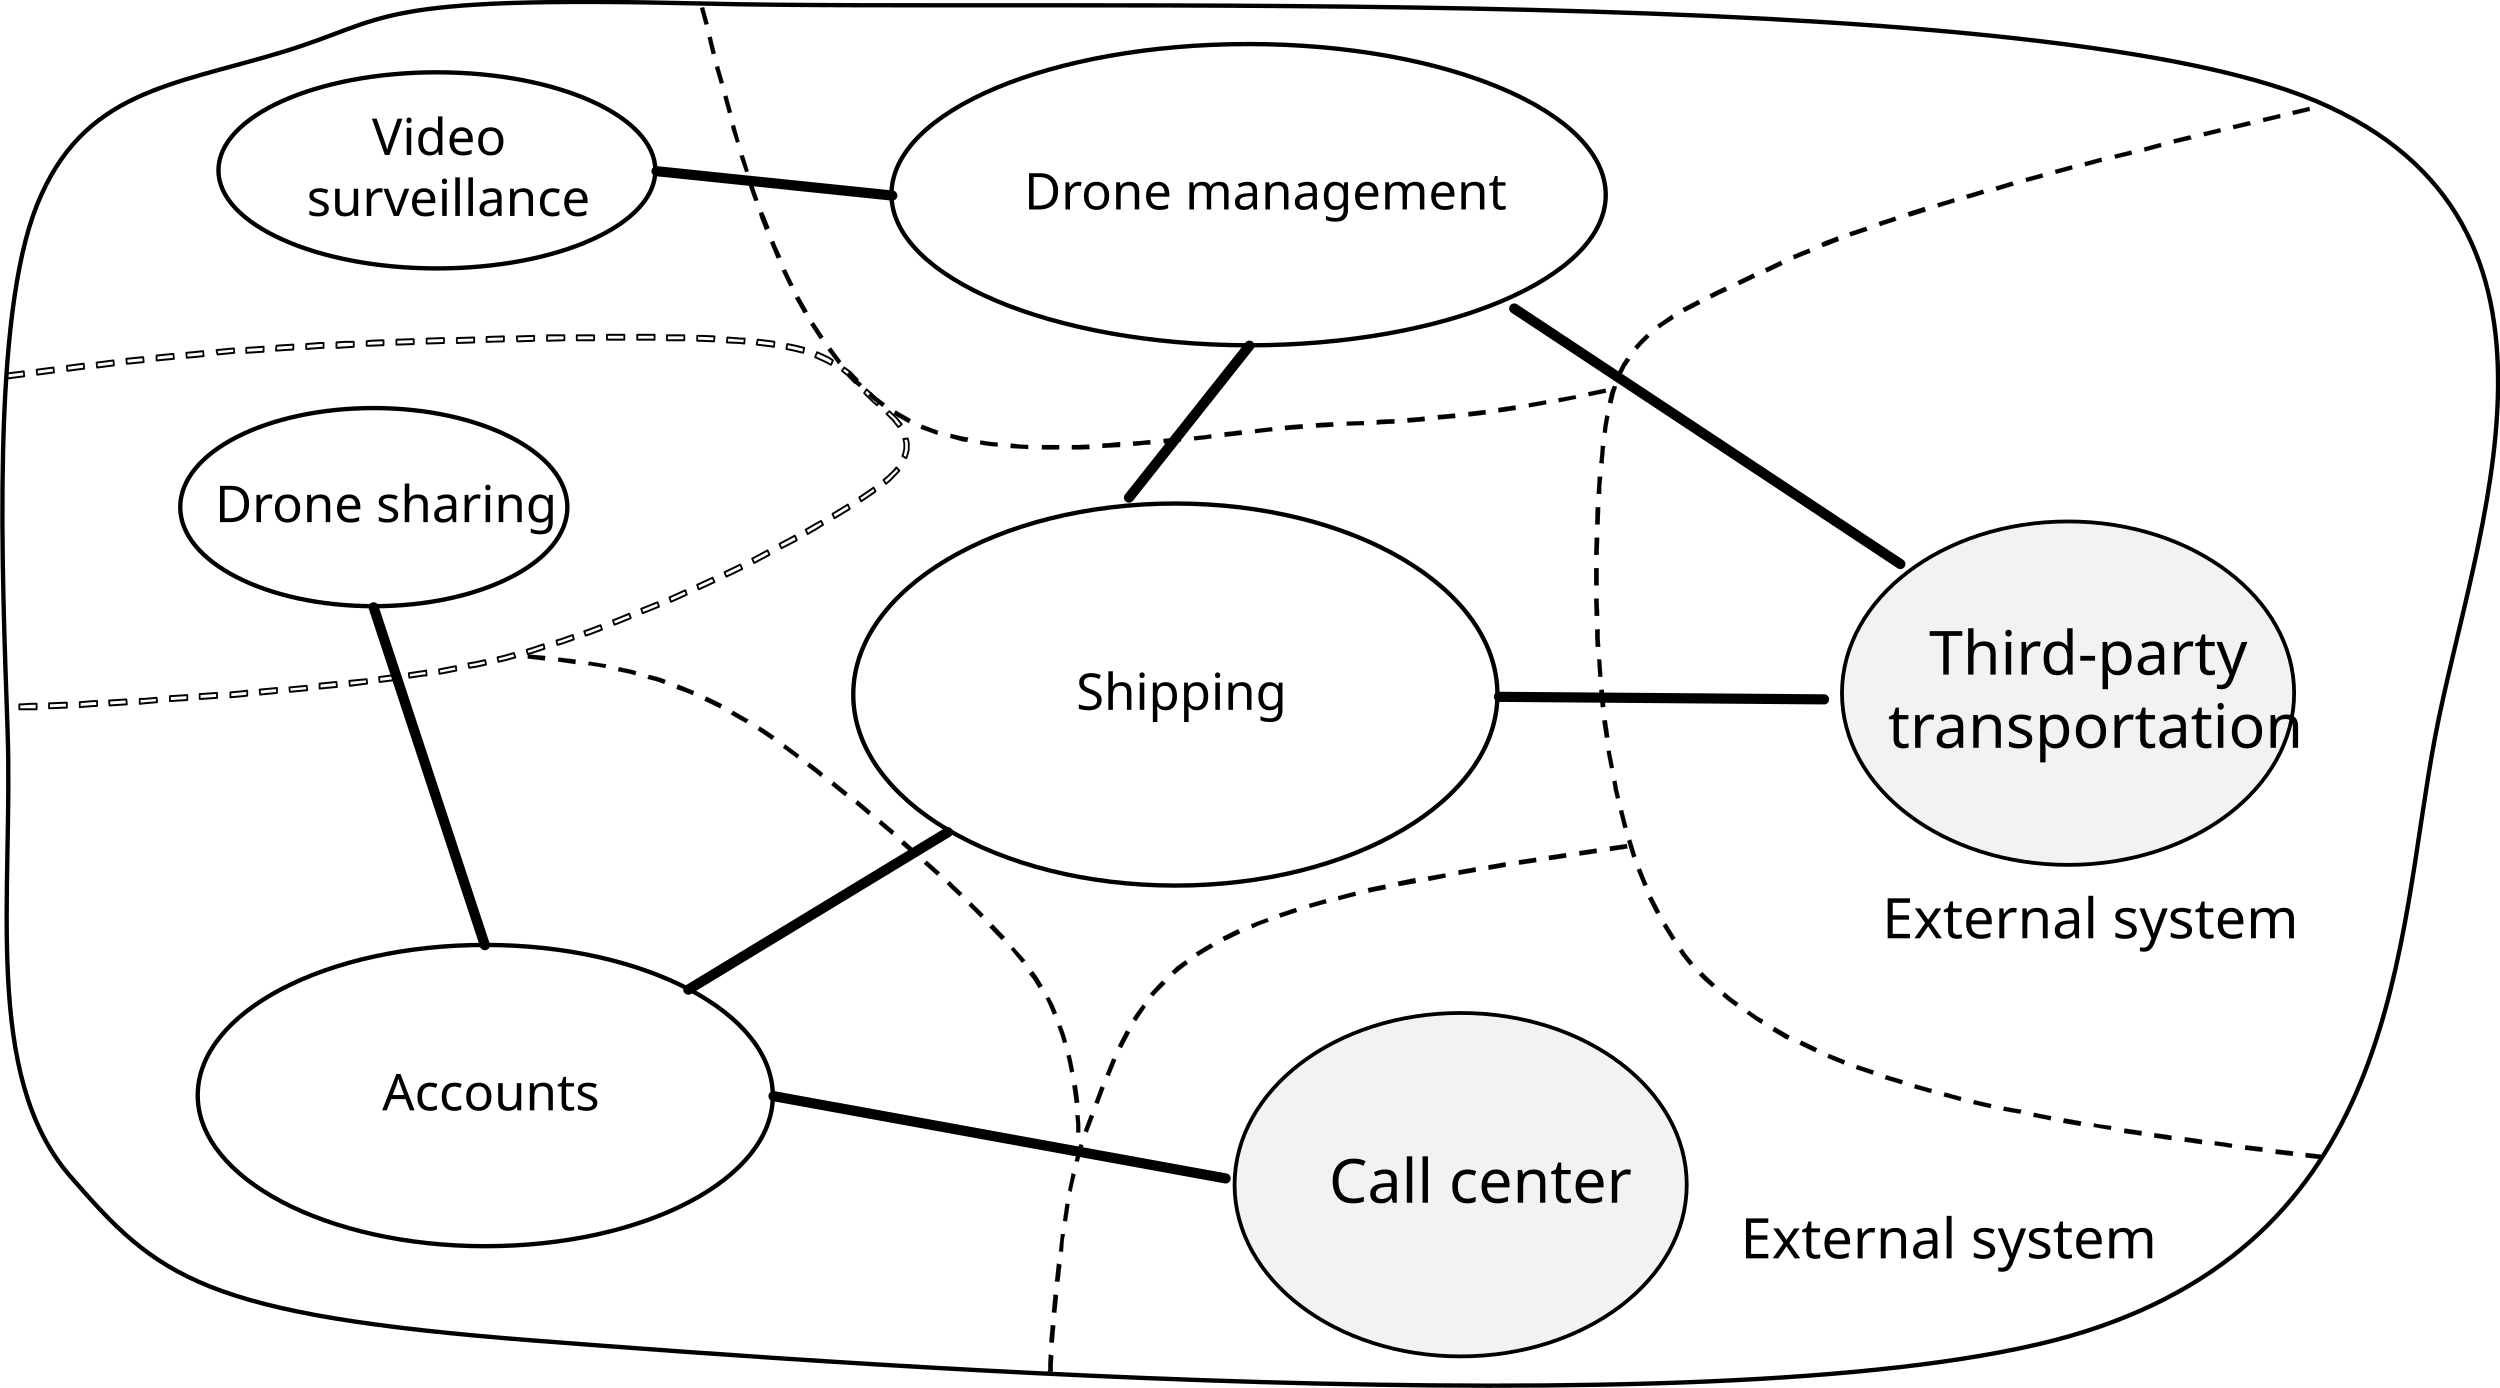
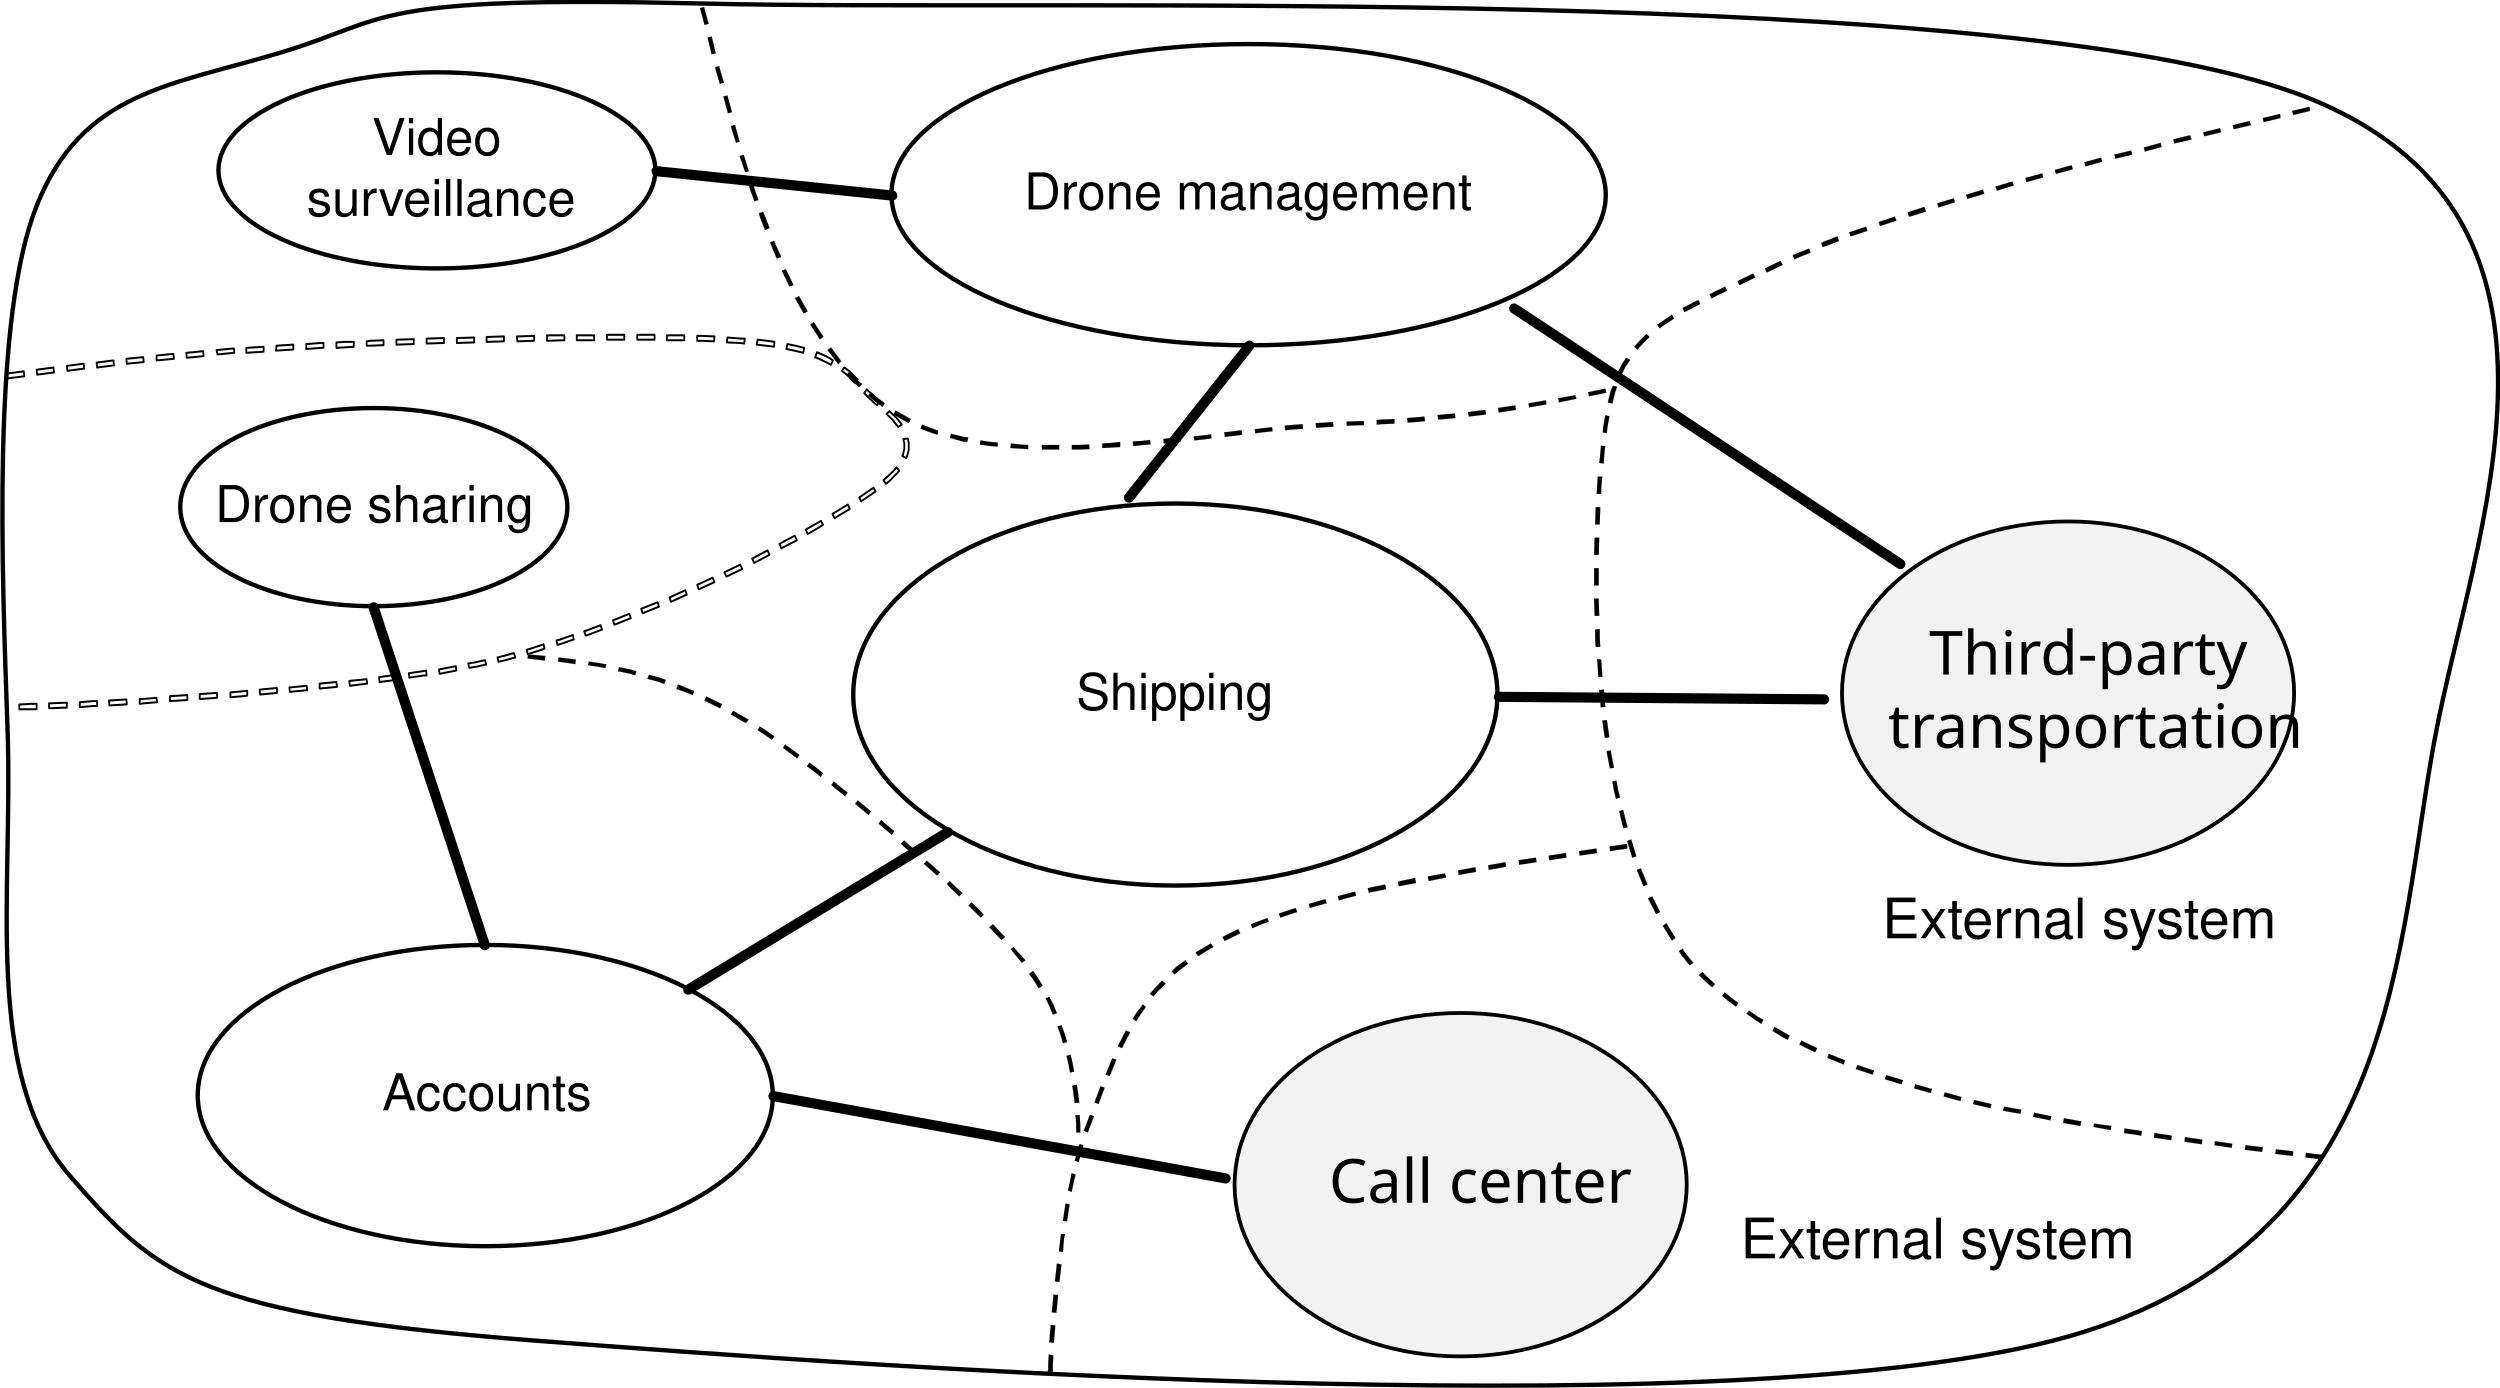
<svg xmlns="http://www.w3.org/2000/svg" xmlns:ns1="http://schemas.microsoft.com/visio/2003/SVGExtensions/" version="1.1" x="0px" y="0px" viewBox="0 0 492.1 273.2" style="enable-background:new 0 0 492.1 273.2;" xml:space="preserve">
  <style type="text/css">
	.st0{fill:#FFFFFF;}
	.st1{fill:none;}
	.st2{fill:none;stroke:#000000;stroke-width:0.86;stroke-linecap:round;stroke-linejoin:round;stroke-miterlimit:3;}
	.st3{enable-background:new    ;}
- 	.st4{font-family:'SegoeUI';}
+ 	.st4{font-family:segoe-ui_normal,Segoe UI,Segoe,Segoe WP,Helvetica Neue,Helvetica,sans-serif;;}
	.st5{font-size:10px;}
	.st6{fill:none;stroke:#000000;stroke-width:2;stroke-linecap:round;stroke-linejoin:round;stroke-miterlimit:3;}
	.st7{stroke:#000000;stroke-width:2.686660e-02;stroke-linecap:round;stroke-linejoin:round;stroke-miterlimit:3;}
	.st8{fill:#F2F2F2;stroke:#000000;stroke-width:0.75;stroke-linecap:round;stroke-linejoin:round;stroke-miterlimit:3;}
	.st9{font-family:'Calibri';}
	.st10{font-size:12px;}
	.st11{font-size:11px;}
	.st12{fill:none;stroke:#000000;stroke-width:0.366;stroke-linecap:round;stroke-linejoin:round;stroke-miterlimit:3;}
</style>
  <g id="background">
    <rect class="st0" width="492.1" height="273.2" />
  </g>
  <g id="svg219">
    <ns1:documentProperties ns1:langID="1033" ns1:viewMarkup="false">
      <ns1:userDefs>
        <ns1:ud ns1:nameU="msvNoAutoConnect" ns1:val="VT0(1):26" />
      </ns1:userDefs>
    </ns1:documentProperties>
    <g id="shape3-1" transform="translate(38.92012,-546.7987)">
      <path id="path8" class="st1" d="M0,762.4c0-16.4,25.3-29.6,56.6-29.6s56.6,13.3,56.6,29.7    c0,16.4-25.3,29.6-56.6,29.6S0,778.7,0,762.4z" />
    </g>
    <g id="shape4-3" transform="translate(38.92012,-546.7987)">
      <ns1:textBlock ns1:margins="rect(4,4,4,4)" />
      <ns1:textRect cx="56.56" cy="762.356" height="59.287" width="113.13" />
      <path id="path15" class="st2" d="M0,762.4c0-16.4,25.3-29.6,56.6-29.6s56.6,13.3,56.6,29.7    c0,16.4-25.3,29.6-56.6,29.6S0,778.7,0,762.4" />
      <text id="text17" transform="matrix(1 0 0 1 36.31 765.36)" class="st3 st4 st5">Accounts<ns1:paragraph ns1:horizAlign="1" />
        <ns1:tabList />
      </text>
    </g>
    <g id="shape6-7" transform="translate(175.4745,-724.1282)">
      <path id="path22" class="st1" d="M0,762.4c0-16.4,31.5-29.6,70.3-29.6    c38.8,0,70.3,13.3,70.3,29.7c0,16.4-31.5,29.6-70.3,29.6C31.5,792,0,778.7,0,762.4z" />
    </g>
    <g id="shape7-9" transform="translate(175.4745,-724.1282)">
      <ns1:textBlock ns1:margins="rect(4,4,4,4)" />
      <ns1:textRect cx="70.324" cy="762.356" height="59.287" width="140.65" />
      <path id="path29" class="st2" d="M0,762.4c0-16.4,31.5-29.6,70.3-29.6    c38.8,0,70.3,13.3,70.3,29.7c0,16.4-31.5,29.6-70.3,29.6C31.5,792,0,778.7,0,762.4" />
      <text id="text31" transform="matrix(1 0 0 1 26.11 765.3599)" class="st3 st4 st5">Drone management<ns1:paragraph ns1:horizAlign="1" />
        <ns1:tabList />
      </text>
    </g>
    <g id="shape9-13" transform="translate(358.4945,-617.6857)">
      <path id="path36" class="st1" d="M0,754.8c0-20.5,23.1-37.2,51.6-37.2    c28.5,0,51.6,16.6,51.6,37.2c0,20.5-23.1,37.2-51.6,37.2C23.1,792,0,775.4,0,754.8z" />
    </g>
    <g id="shape15-15" transform="translate(241.0735,-528.3257)">
      <path id="path41" class="st1" d="M0,760c0-17.7,26.3-32,58.7-32c32.5,0,58.7,14.3,58.7,32    c0,17.7-26.3,32-58.7,32C26.3,792,0,777.7,0,760z" />
    </g>
    <g id="shape18-17" transform="translate(42.99892,-739.1652)">
      <path id="path46" class="st1" d="M0,772.7c0-10.7,19.3-19.3,43-19.3c23.8,0,43,8.7,43,19.3    c0,10.7-19.2,19.3-43,19.3C19.3,792,0,783.3,0,772.7z" />
    </g>
    <g id="shape19-19" transform="translate(42.99892,-739.1652)">
      <ns1:textBlock ns1:margins="rect(4,4,4,4)" />
      <ns1:textRect cx="43.011" cy="772.667" height="38.666" width="86.03" />
      <path id="path53" class="st2" d="M0,772.7c0-10.7,19.3-19.3,43-19.3c23.8,0,43,8.7,43,19.3    c0,10.7-19.2,19.3-43,19.3C19.3,792,0,783.3,0,772.7" />
      <text transform="matrix(1 0 0 1 30.21 769.67)" class="st4 st5">Video </text>
      <text transform="matrix(1 0 0 1 17.38 781.6701)" class="st4 st5">surveillance</text>
      <ns1:paragraph ns1:horizAlign="1" />
      <ns1:tabList />
    </g>
    <g id="shape22-24" transform="translate(35.47922,-672.6767)">
      <path id="path62" class="st1" d="M0,772.5c0-10.8,17-19.5,38.1-19.5c21,0,38.1,8.8,38.1,19.5    c0,10.8-17,19.5-38.1,19.5C17,792,0,783.3,0,772.5z" />
    </g>
    <g id="shape23-26" transform="translate(35.47922,-672.6767)">
      <ns1:textBlock ns1:margins="rect(4,4,4,4)" />
      <ns1:textRect cx="38.065" cy="772.452" height="39.095" width="76.14" />
      <path id="path69" class="st2" d="M0,772.5c0-10.8,17-19.5,38.1-19.5c21,0,38.1,8.8,38.1,19.5    c0,10.8-17,19.5-38.1,19.5C17,792,0,783.3,0,772.5" />
      <text id="text71" transform="matrix(1 0 0 1 6.86 775.45)" class="st3 st4 st5">Drone sharing<ns1:paragraph ns1:horizAlign="1" />
        <ns1:tabList />
      </text>
    </g>
    <g id="shape26-30" transform="translate(222.2375,-694.0552)">
      <path id="path76" class="st6" d="M0,792l23.7-29.9" />
    </g>
    <g id="shape29-33" transform="translate(295.0535,-654.3377)">
      <path id="path81" class="st6" d="M64,792l-64-0.5" />
    </g>
    <g id="shape30-36" transform="translate(298.0635,-680.9737)">
      <path id="path86" class="st6" d="M0,741.7L76,792" />
    </g>
    <g id="shape38-39" transform="translate(135.4805,-597.1987)">
      <path id="path91" class="st6" d="M51.1,761L0,792" />
    </g>
    <g id="shape39-42" transform="translate(152.2555,-560.0367)">
      <path id="path96" class="st6" d="M0,775.8L89,792" />
    </g>
    <g id="shape40-45" transform="translate(73.54432,-605.9517)">
      <path id="path101" class="st6" d="M0,725.5L21.9,792" />
    </g>
    <g id="shape41-48" transform="translate(129.2365,-753.5032)">
      <path id="path106" class="st6" d="M0,787.2l46.4,4.8" />
    </g>
    <g id="shape42-51" transform="translate(167.9545,-617.6857)">
      <path id="path111" class="st1" d="M0,754.4c0-20.8,28.4-37.6,63.4-37.6    c35.1,0,63.4,16.8,63.4,37.6c0,20.8-28.4,37.6-63.4,37.6C28.4,792,0,775.2,0,754.4z" />
    </g>
    <g id="shape43-53" transform="translate(167.9545,-617.6857)">
      <ns1:textBlock ns1:margins="rect(4,4,4,4)" />
      <ns1:textRect cx="63.442" cy="754.409" height="75.183" width="126.89" />
      <path id="path118" class="st2" d="M0,754.4c0-20.8,28.4-37.6,63.4-37.6    c35.1,0,63.4,16.8,63.4,37.6c0,20.8-28.4,37.6-63.4,37.6C28.4,792,0,775.2,0,754.4" />
      <text id="text120" transform="matrix(1 0 0 1 43.88 757.41)" class="st3 st4 st5">Shipping<ns1:paragraph ns1:horizAlign="1" />
        <ns1:tabList />
      </text>
    </g>
    <g id="shape45-57" transform="translate(313.7905,-563.7687)">
      <path id="path125" class="st7" d="M140.9,585.6l-3.3,0.8l-0.2-0.8l3.4-0.8L140.9,585.6z     M135.1,587l-3.3,0.8l-0.2-0.8l3.4-0.8L135.1,587z M129.3,588.4l-3.4,0.8l-0.2-0.8l3.3-0.8L129.3,588.4z M123.4,589.8l-3.3,0.8    l-0.2-0.8l3.3-0.8L123.4,589.8z M117.6,591.2l-3.4,0.8l-0.2-0.8l3.3-0.8L117.6,591.2z M111.7,592.7l-1.1,0.3l0,0l-2.2,0.6    l-0.2-0.8l2.2-0.6l1.1-0.3L111.7,592.7z M105.9,594.2l-3.3,0.8l-0.2-0.8l3.3-0.8L105.9,594.2z M100,595.6l-3.3,0.9l-0.2-0.8    l3.3-0.9L100,595.6z M94.2,597.1l-3.3,0.9l-0.2-0.8l3.3-0.9L94.2,597.1z M88.4,598.7l-3.3,0.9l-0.2-0.8l3.3-0.9L88.4,598.7z     M82.6,600.3l-0.7,0.2l0,0l-2.6,0.8l-0.3-0.8l2.6-0.8l0.7-0.2L82.6,600.3z M76.8,601.9l-1.6,0.5l0,0l-1.7,0.5l-0.3-0.8l1.7-0.5    l1.6-0.5L76.8,601.9z M71,603.6l-2.3,0.7l0,0l-0.9,0.3l-0.3-0.8l1-0.3l2.3-0.7L71,603.6z M65.3,605.4l-2.8,0.9l0,0l-0.5,0.1    l-0.3-0.8l0.5-0.2l2.8-0.9L65.3,605.4z M59.5,607.2l-3,1h0l-0.2,0.1l-0.3-0.8l0.2-0.1l3-1L59.5,607.2z M53.8,609.2l-3,1v0    l-0.3,0.1l-0.3-0.8l0.3-0.1l3-1L53.8,609.2z M48.2,611.2l-2.6,1h0l-0.6,0.2l-0.3-0.8l0.6-0.3l2.6-1L48.2,611.2z M42.6,613.5    l-2,0.8l0,0l-1.2,0.5l-0.3-0.8l1.2-0.5l2-0.8L42.6,613.5z M37.1,615.9l-1,0.5l0,0l-2.1,1l-0.4-0.8l2.1-1l1-0.5L37.1,615.9z     M31.7,618.4l-3.1,1.5l-0.4-0.8l3.1-1.5L31.7,618.4z M26.2,621l-1.7,0.8h0l-1.4,0.7l-0.4-0.8l1.4-0.7l1.7-0.8L26.2,621z     M20.9,623.6l-2.5,1.3l0,0l-0.6,0.3l-0.4-0.8l0.6-0.3l2.5-1.3L20.9,623.6z M15.7,626.5l-2.3,1.5l0,0l-0.5,0.4l-0.5-0.7l0.6-0.4    l2.3-1.6L15.7,626.5z M10.9,630.1l-1.5,1.5l0,0l-0.9,1L7.9,632l0.9-1l1.5-1.5L10.9,630.1z M7.1,634.6l-0.8,1.2l0-0.1l-0.9,1.8    l-0.8-0.3l0.9-1.8l0.8-1.2L7.1,634.6z M4.5,639.9l-0.4,1.2l0,0l-0.5,2.1L2.7,643l0.5-2.1l0.5-1.2L4.5,639.9z M3,645.7L2.6,648v0    L2.5,649l-0.8-0.1l0.1-1.1l0.4-2.3L3,645.7z M2.2,651.6l-0.1,0.5l0,0l-0.2,2.3l0,0l0,0.6L1,654.9l0.1-0.6l0.2-2.3l0-0.5L2.2,651.6    z M1.6,657.6l-0.2,2l0,0L1.4,661l-0.9,0l0.1-1.5l0.1-1.9L1.6,657.6z M1.2,663.6L1.1,667l-0.9,0l0.1-3.4L1.2,663.6z M1,669.6    L0.9,673l-0.9,0l0.1-3.4L1,669.6z M0.9,675.6v3.4H0v-3.4H0.9z M0.9,681.6v0.3l0,0L1,685l-0.9,0L0,681.9v-0.3L0.9,681.6z     M1.1,687.6l0,1.6v0l0.1,1.9l-0.9,0l-0.1-1.8l0-1.6L1.1,687.6z M1.4,693.6l0.2,3l0,0l0,0.4L0.8,697l0-0.4l-0.2-3.1L1.4,693.6z     M1.9,699.5l0.3,3.4L1.3,703L1,699.6L1.9,699.5z M2.5,705.5l0.5,3.4L2.1,709l-0.5-3.4L2.5,705.5z M3.3,711.5l0,0.3l0,0l0.6,3.1    L3.1,715l-0.6-3.1l0-0.3L3.3,711.5z M4.4,717.4l0.3,1.8v0l0.4,1.6l-0.8,0.2l-0.4-1.6l-0.3-1.8L4.4,717.4z M5.7,723.2l0.8,3.2v0    l0.1,0.2l-0.8,0.2l-0.1-0.2l-0.8-3.2L5.7,723.2z M7.3,729l1,3.3l-0.8,0.3l-1-3.3L7.3,729z M9.2,734.7l1.3,3.2l-0.8,0.3L8.4,735    L9.2,734.7z M11.4,740.2l1.6,3.1l-0.8,0.4l-1.6-3.1L11.4,740.2z M14.2,745.5l0.2,0.3l0,0l1.6,2.6l-0.7,0.5l-1.6-2.6l-0.2-0.3    L14.2,745.5z M17.4,750.5l0.5,0.8v0l1.6,2l-0.7,0.5l-1.6-2l-0.5-0.8L17.4,750.5z M21.3,755.1l0.9,0.9l0,0l1.6,1.5l-0.6,0.6    l-1.7-1.5l-0.9-0.9L21.3,755.1z M25.7,759.1l1.2,1l0,0l1.5,1.1l-0.5,0.7l-1.5-1.1l-1.2-1L25.7,759.1z M30.5,762.7l1.7,1.2h0    l1.1,0.6l-0.4,0.8l-1.1-0.7l-1.8-1.3L30.5,762.7z M35.5,765.9l2.6,1.5l-0.1,0l0.5,0.2l-0.4,0.8l-0.5-0.2l-2.5-1.5L35.5,765.9z     M40.8,768.6l3.1,1.5l-0.4,0.8l-3.1-1.5L40.8,768.6z M46.2,771.2l3.2,1.3l-0.3,0.8l-3.2-1.3L46.2,771.2z M51.8,773.4l3.3,1.1    l-0.3,0.8l-3.3-1.1L51.8,773.4z M57.5,775.4l1,0.3h0l2.3,0.7l-0.3,0.8l-2.3-0.7l-1-0.3L57.5,775.4z M63.2,777.2l2.8,0.8h0l0.5,0.1    l-0.2,0.8l-0.5-0.1L63,778L63.2,777.2z M69,778.8l3.3,0.9l-0.2,0.8l-3.3-0.9L69,778.8z M74.8,780.3l3.4,0.8l-0.2,0.8l-3.4-0.8    L74.8,780.3z M80.7,781.6l1.6,0.3l0,0l1.8,0.3l-0.2,0.8l-1.8-0.3l-1.6-0.3L80.7,781.6z M86.6,782.8l3.4,0.7l-0.2,0.8l-3.4-0.7    L86.6,782.8z M92.5,783.9l3.4,0.6l-0.2,0.9l-3.4-0.6L92.5,783.9z M98.4,784.9l1.1,0.2l0,0l2.3,0.3l-0.1,0.8l-2.3-0.4l-1.1-0.2    L98.4,784.9z M104.4,785.9l3.4,0.5l-0.1,0.9l-3.4-0.5L104.4,785.9z M110.3,786.8l3.4,0.5l-0.1,0.9l-3.4-0.5L110.3,786.8z     M116.3,787.6l3.4,0.5l-0.1,0.9l-3.4-0.5L116.3,787.6z M122.2,788.4l3.4,0.5l-0.1,0.8l-3.4-0.5L122.2,788.4z M128.2,789.2l3.4,0.4    l-0.1,0.9l-3.4-0.4L128.2,789.2z M134.2,790l3.4,0.4l-0.1,0.9l-3.4-0.4L134.2,790z M140.1,790.7l3.4,0.4l-0.1,0.9l-3.4-0.4    L140.1,790.7z" />
    </g>
    <g id="shape46-59" transform="translate(137.7855,-703.5072)">
      <path id="path130" class="st7" d="M178.4,780.8l-3.4,0.7l-0.2-0.8l3.4-0.7L178.4,780.8z     M172.5,782l-3.4,0.7l-0.2-0.8l3.4-0.6L172.5,782z M166.6,783.1l-3.4,0.6l-0.1-0.8l3.4-0.6L166.6,783.1z M160.6,784.2l-3.4,0.5    l-0.1-0.9l3.4-0.5L160.6,784.2z M154.7,785.1l-3.4,0.4l-0.1-0.9l3.4-0.4L154.7,785.1z M148.7,785.8l-3.4,0.3l-0.1-0.9l3.4-0.3    L148.7,785.8z M142.7,786.4l-0.9,0.1l-2.5,0.2l-0.1-0.9l2.5-0.2l0,0l0.9-0.1L142.7,786.4z M136.7,786.9l-2.6,0.1l-0.9,0.1l0-0.9    l0.9-0.1h0l2.6-0.1L136.7,786.9z M130.7,787.2l-0.6,0l-2.8,0.1l0-0.8l2.8-0.1l0,0l0.6,0L130.7,787.2z M124.7,787.5l-3.4,0.2    l-0.1-0.9l3.4-0.2L124.7,787.5z M118.7,787.9l-2.6,0.2l0,0l-0.9,0.1l-0.1-0.9l0.9-0.1l2.6-0.2L118.7,787.9z M112.7,788.4l-1.9,0.2    l0,0l-1.5,0.2l-0.1-0.8l1.5-0.2l1.9-0.2L112.7,788.4z M106.7,789.1l-1.6,0.2l-1.8,0.2l-0.1-0.9l1.8-0.2l1.6-0.2L106.7,789.1z     M100.7,789.8l-1.5,0.2l-1.9,0.2l-0.1-0.8l2-0.2l1.4-0.2L100.7,789.8z M94.7,790.4l-1.5,0.2l-1.9,0.2l-0.1-0.9l1.9-0.2l0,0    l1.5-0.2L94.7,790.4z M88.7,791l-1.6,0.1l-1.8,0.2l-0.1-0.9l1.8-0.1l0,0l1.6-0.2L88.7,791z M82.7,791.5l-1.8,0.1l-1.7,0.1l0-0.9    l1.7-0.1l0,0l1.8-0.2L82.7,791.5z M76.7,791.9l-1.9,0.1l-1.6,0v-0.9l1.5,0l0,0l1.9-0.1L76.7,791.9z M70.7,792h-1.9l-1.5,0l0-0.9    l1.5,0h0h1.9V792z M64.6,791.9l-1.8-0.1l-1.7-0.1l0.1-0.9l1.7,0.2l0,0l1.7,0.1L64.6,791.9z M58.6,791.4l-1.5-0.1l-2-0.3l0.1-0.8    l2,0.3h0l1.4,0.1L58.6,791.4z M52.6,790.5l-0.9-0.1l-2.5-0.7l0.2-0.8l2.5,0.6h0l0.9,0.1L52.6,790.5z M46.7,789.1L46.7,789.1    l-3.3-1.2l0.3-0.8l3.2,1.2l0,0h0L46.7,789.1z M41.1,786.8l-3-1.7l0.4-0.8l3,1.7L41.1,786.8z M35.9,783.6l-2-1.5l-0.8-0.7l0.6-0.7    l0.7,0.7l0,0l2,1.5L35.9,783.6z M31.3,779.7l-0.9-0.8l-1.5-1.7l0.6-0.6l1.5,1.7l0,0l0.9,0.8L31.3,779.7z M27.2,775.2L27.2,775.2    l-2.1-2.8l0.7-0.5l2,2.7l0,0l0,0L27.2,775.2z M23.6,770.3l-1.9-2.9l0.7-0.5l1.9,2.9L23.6,770.3z M20.4,765.2l-1.7-3l0.8-0.4l1.7,3    L20.4,765.2z M17.6,759.9l-1.3-2.7l-0.2-0.4l0.8-0.3l0.2,0.4v0l1.3,2.7L17.6,759.9z M15.1,754.4l-1-2.4l-0.3-0.8l0.8-0.3l0.3,0.8    v0l1.1,2.4L15.1,754.4z M12.8,748.8l-0.9-2.3l-0.3-1l0.8-0.3l0.4,0.9h0l0.9,2.3L12.8,748.8z M10.7,743.1l-0.8-2.2l-0.3-1l0.8-0.3    l0.3,1v0l0.8,2.3L10.7,743.1z M8.9,737.4l-0.8-2.3l-0.3-0.9l0.8-0.2l0.3,0.9l0,0l0.7,2.3L8.9,737.4z M7.1,731.6l-0.8-2.5l-0.2-0.8    l0.8-0.2l0.2,0.8l0,0l0.7,2.5L7.1,731.6z M5.5,725.8l-0.9-3.3l0.8-0.2l0.9,3.3L5.5,725.8z M3.9,720L3,716.9L3,716.7l0.8-0.2l0,0.2    v0l0.9,3.1L3.9,720z M2.3,714.2l-0.8-3.3l0.8-0.2l0.8,3.3L2.3,714.2z M0.9,708.4L0,705.1l0.8-0.2l0.9,3.3L0.9,708.4z" />
    </g>
    <g id="shape47-61" transform="translate(206.2345,-521.8817)">
      <path id="path135" class="st7" d="M114.1,688.9l-3.4,0.5l-0.1-0.9l3.4-0.5L114.1,688.9z     M108.1,689.8l-3.4,0.5l-0.1-0.9l3.4-0.5L108.1,689.8z M102.1,690.7l-3.4,0.5l-0.1-0.9l3.4-0.5L102.1,690.7z M96.2,691.6l-3.4,0.5    l-0.1-0.9l3.4-0.5L96.2,691.6z M90.2,692.5l-3.4,0.6l-0.1-0.9l3.4-0.6L90.2,692.5z M84.3,693.5l-3.4,0.6l-0.1-0.9l3.4-0.6    L84.3,693.5z M78.4,694.6l-3.4,0.7l-0.2-0.9l3.4-0.6L78.4,694.6z M72.5,695.7l-3.3,0.6h0l-0.1,0l-0.2-0.9H69l3.3-0.7L72.5,695.7z     M66.6,696.9l-2.5,0.5l0,0l-0.9,0.2l-0.2-0.9l0.9-0.2l2.5-0.5L66.6,696.9z M60.7,698.2l-1.6,0.4h0l-1.8,0.5l-0.2-0.8l1.8-0.5    l1.6-0.4L60.7,698.2z M54.9,699.7l-0.5,0.1l0,0l-2.8,0.8l-0.2-0.8l2.8-0.8l0.5-0.1L54.9,699.7z M49.1,701.4l-3.3,1.1l-0.3-0.8    l3.3-1.1L49.1,701.4z M43.5,703.3l-1.9,0.7h0l-1.3,0.6l-0.3-0.8l1.3-0.5l1.9-0.7L43.5,703.3z M37.9,705.6L37.9,705.6L37.9,705.6    l-3.1,1.5l-0.4-0.8l3-1.5l0.1,0L37.9,705.6z M32.6,708.3l-1.4,0.8h0l-1.6,1l-0.5-0.7l1.6-1l1.4-0.8L32.6,708.3z M27.6,711.6    l-1.7,1.3l0,0l-0.9,0.8l-0.6-0.6l0.9-0.9l1.8-1.3L27.6,711.6z M23.2,715.5l-1.6,1.6h0l-0.8,0.9l-0.7-0.5l0.8-0.9l1.6-1.7    L23.2,715.5z M19.3,720.1l-1.1,1.6v0l-0.8,1.2l-0.7-0.5l0.8-1.2l1.2-1.6L19.3,720.1z M16.2,725.1l-1.6,3.1l-0.8-0.4l1.6-3.1    L16.2,725.1z M13.5,730.5l-1.3,3.2l-0.8-0.3l1.3-3.2L13.5,730.5z M11.2,736l-1.2,3.2l-0.8-0.3l1.2-3.2L11.2,736z M9.1,741.6    L8,744.5h0l-0.1,0.3l-0.8-0.3l0.1-0.3l1.1-2.9L9.1,741.6z M7,747.3l0,0.1L7,747.3l-0.9,3.3l-0.8-0.2l0.9-3.2l0.1-0.1L7,747.3z     M5.5,753.1l-0.3,1.1l0,0l-0.5,2.3L4,756.2l0.5-2.3l0.2-1.1L5.5,753.1z M4.3,758.9l-0.5,3.4L3,762.2l0.5-3.4L4.3,758.9z     M3.4,764.8l-0.2,0.9l0,0L3,768.3l-0.8-0.1l0.3-2.5l0.1-0.9L3.4,764.8z M2.7,770.8l-0.3,2.7l0,0l-0.1,0.7l-0.9-0.1l0.1-0.7    l0.3-2.8L2.7,770.8z M2,776.8L2,777.3l0,0l-0.3,3l-0.9-0.1l0.3-3l0-0.5L2,776.8z M1.5,782.8l-0.1,1.1l-0.2,2.3l-0.9-0.1l0.2-2.3    l0.1-1.1L1.5,782.8z M1.1,788.7l0,0.1l-0.1,1.7l0,0l0,0.6l0,0.5l0,0.3v-0.1v0.1H0v-0.1l0.1-0.3l0,0l0-0.5l0,0l0-0.7l0.1-1.7v0    l0-0.1L1.1,788.7z" />
    </g>
    <g id="shape48-63" transform="translate(103.8405,-568.9777)">
      <path id="path140" class="st7" d="M0.1,697.8l3.4,0.3L3.4,699L0,698.6L0.1,697.8z M6.1,698.4    l3.4,0.4l-0.1,0.9L6,699.2L6.1,698.4z M12.1,699.2l3.1,0.5l0.3,0l-0.2,0.8l-0.3-0.1h0l-3.1-0.5L12.1,699.2z M18,700.3l2.4,0.5    l1,0.3l-0.2,0.8l-1-0.3h0l-2.4-0.5L18,700.3z M23.9,701.8l1.9,0.5l1.4,0.5l-0.3,0.8l-1.4-0.5l0,0l-1.9-0.5L23.9,701.8z     M29.6,703.7l1.7,0.7l1.5,0.6l-0.3,0.8l-1.5-0.6h0l-1.7-0.6L29.6,703.7z M35.2,706.1l1.9,0.9l1.2,0.6l-0.4,0.8l-1.2-0.6l0,0    l-1.9-0.9L35.2,706.1z M40.5,708.9l2.6,1.5l0.4,0.2l-0.5,0.7l-0.4-0.2l0,0l-2.6-1.5L40.5,708.9z M45.7,712l0.7,0.4l2.2,1.5    l-0.5,0.7l-2.2-1.5h0l-0.6-0.4L45.7,712z M50.7,715.5l2.7,2l0.1,0.1l-0.5,0.7l0-0.1l0,0l-2.7-2L50.7,715.5z M55.5,719.1l1.6,1.2    l1.1,0.9l-0.5,0.7l-1.1-0.9l0,0l-1.6-1.2L55.5,719.1z M60.3,722.8l0.7,0.6l2,1.6l-0.5,0.7l-2-1.6h0l-0.7-0.6L60.3,722.8z     M65,726.5l2.6,2.2l-0.5,0.7l-2.6-2.2L65,726.5z M69.6,730.4l2.6,2.2l-0.5,0.7l-2.6-2.2L69.6,730.4z M74.1,734.4l2.6,2.3l-0.6,0.7    l-2.6-2.3L74.1,734.4z M78.6,738.4l1.8,1.6l0.8,0.7l-0.6,0.6l-0.8-0.7l0,0L78,739L78.6,738.4z M83.1,742.4l0.9,0.9l1.6,1.5    l-0.6,0.6l-1.6-1.5h0l-0.9-0.9L83.1,742.4z M87.4,746.6L87.4,746.6l2.4,2.4l-0.6,0.6l-2.4-2.4l0,0l0,0L87.4,746.6z M91.6,750.9    l1.9,2l0.5,0.5l-0.7,0.6l-0.5-0.5l0,0l-1.9-2L91.6,750.9z M95.7,755.4l0.4,0.5L98,758l-0.7,0.5l-1.8-2.2h0l-0.4-0.5L95.7,755.4z     M99.5,760.1l0.8,1.1l1.1,1.8l-0.8,0.5l-1.1-1.8l0,0l-0.8-1L99.5,760.1z M102.7,765.2l0.8,1.5l0.7,1.7l-0.8,0.3l-0.7-1.7v0    l-0.7-1.5L102.7,765.2z M105.1,770.8l0.6,1.6l0.5,1.7l-0.8,0.2l-0.5-1.7v0l-0.6-1.6L105.1,770.8z M106.9,776.6l0.3,1.3l0.4,2    l-0.8,0.2l-0.4-2l0,0l-0.3-1.3L106.9,776.6z M108.1,782.5l0.1,0.4l0.3,2.3l0.1,0.8l-0.9,0.1l-0.1-0.8v0l-0.3-2.2l0,0l-0.1-0.4    L108.1,782.5z M108.7,788.5l0,0.4l0.1,1.4l0,1v0.6H108v-0.6v0l0-1l0,0l-0.1-1.4l0,0l-0.1-0.4L108.7,788.5z" />
    </g>
    <path id="path145" class="st2" d="M138.6,0.7c-66.8-1.6-61.3,3-83.2,9.6   c-21.9,6.6-39.1,7.7-48.1,30c-9,22.3-6.9,71.8-5.8,103.7c1.1,31.9-5,67.6,12.3,87.5s25.6,27.3,91.7,32.4   c66.1,5.1,242.6,18,304.9-1.8c62.3-19.8,61.3-76.6,68.9-116.9c7.6-40.4,33.3-101.2-23.4-125.3C399.2-4.1,205.3,2.4,138.6,0.7" />
    <g id="shape51-71" transform="translate(362.5755,-621.8567)">
      <ns1:textBlock ns1:margins="rect(4,4,4,4)" />
      <ns1:textRect cx="44.517" cy="758.25" height="67.5" width="89.04" />
      <ellipse id="ellipse183" class="st8" cx="44.5" cy="758.3" rx="44.5" ry="33.8" />
      <text transform="matrix(1 0 0 1 17.14 754.65)" class="st9 st10">Third-party </text>
      <text transform="matrix(1 0 0 1 9.05 769.0501)" class="st9 st10">transportation</text>
      <ns1:paragraph ns1:horizAlign="1" />
      <ns1:tabList />
    </g>
    <g id="shape52-75" transform="translate(243.0155,-525.1067)">
      <ns1:textBlock ns1:margins="rect(4,4,4,4)" />
      <ns1:textRect cx="44.517" cy="758.25" height="67.5" width="89.04" />
      <ellipse id="ellipse194" class="st8" cx="44.5" cy="758.3" rx="44.5" ry="33.8" />
      <text id="text196" transform="matrix(1 0 0 1 18.57 761.8499)" class="st3 st9 st10">Call center<ns1:paragraph ns1:horizAlign="1" />
        <ns1:tabList />
      </text>
    </g>
    <g id="shape53-78" transform="translate(344.5755,-600.6067)">
      <ns1:textBlock ns1:margins="rect(4,4,4,4)" />
      <ns1:textRect cx="63.442" cy="782" height="20" width="126.89" />
      <rect id="rect203" x="0" y="772" class="st1" width="126.9" height="20" />
      <text id="text205" transform="matrix(1 0 0 1 25.93 785.3)" class="st3 st4 st11">External system<ns1:paragraph ns1:horizAlign="1" />
        <ns1:tabList />
      </text>
    </g>
    <g id="shape54-81" transform="translate(316.6915,-537.6067)">
      <ns1:textBlock ns1:margins="rect(4,4,4,4)" />
      <ns1:textRect cx="63.442" cy="782" height="20" width="126.89" />
      <rect id="rect212" x="0" y="772" class="st1" width="126.9" height="20" />
      <text id="text214" transform="matrix(1 0 0 1 25.93 785.3)" class="st3 st4 st11">External system<ns1:paragraph ns1:horizAlign="1" />
        <ns1:tabList />
      </text>
    </g>
    <g id="g11" transform="matrix(0.975382,0,0,1.074585,-182.986,-314.8267)">
      <ns1:pageProperties ns1:drawingScale="1" ns1:drawingUnits="19" ns1:pageScale="1" ns1:shadowOffsetX="9" ns1:shadowOffsetY="-9">
			</ns1:pageProperties>
      <g id="shape4-1" transform="translate(189,-369)">
        <path id="path8-2" class="st12" d="M0,730.4l3.4-0.4l0.1,0.9l-3.4,0.4L0,730.4z M6,729.7     l3.4-0.4l0.1,0.9l-3.4,0.4L6,729.7z M12.1,729l2.5-0.3l0.9-0.1l0.1,0.9l-0.9,0.1l0,0l-2.5,0.3L12.1,729z M18.1,728.4l3.4-0.4     l0.1,0.9l-3.4,0.4L18.1,728.4z M24.1,727.7l3.4-0.3l0.1,0.9l-3.4,0.3L24.1,727.7z M30.2,727.1l3.4-0.3l0.1,0.9l-3.5,0.3     L30.2,727.1z M36.2,726.6l1.3-0.1l2.1-0.2l0.1,0.9l-2.1,0.2l0,0l-1.3,0.1L36.2,726.6z M42.3,726.1l3.5-0.3l0.1,0.8l-3.4,0.3     L42.3,726.1z M48.3,725.7l3.5-0.2l0,0.9l-3.5,0.2L48.3,725.7z M54.4,725.3l3.4-0.2l0,0.9l-3.5,0.2L54.4,725.3z M60.4,725l2.9-0.2     h0.6l0,0.9h-0.6l0,0l-2.9,0.2L60.4,725z M66.5,724.7l1.7-0.1l1.8,0l0,0.9l-1.8,0.1l-1.7,0.1L66.5,724.7z M72.6,724.5l0.7-0.1     l2.7-0.1l0,0.9l-2.7,0.1l0,0l-0.7,0L72.6,724.5z M78.6,724.2l0.1,0l3.4-0.1l0,0.9l-3.4,0.1l-0.1,0L78.6,724.2z M84.7,724l3.5-0.1     l0,0.9l-3.5,0.1L84.7,724z M90.8,723.9l3.5-0.1l0,0.9l-3.5,0.1L90.8,723.9z M96.8,723.7l3.5-0.1l0,0.9l-3.5,0.1L96.8,723.7z      M102.9,723.6l3.5-0.1v0.9l-3.4,0.1L102.9,723.6z M109,723.4l3.5,0v0.9l-3.5,0.1V723.4z M115,723.4l3.5,0v0.9l-3.5,0V723.4z      M121.1,723.3h3.5v0.9h-3.5V723.3z M127.2,723.3h3.4l0.1,0v0.9l-0.1,0l0,0h-3.4V723.3z M133.2,723.4l2.3,0l1.2,0v0.9l-1.2,0l0,0     l-2.3,0V723.4z M139.3,723.5h0.9l2.6,0.1l-0.1,0.9l-2.6-0.1l0,0h-0.8L139.3,723.5z M145.4,723.8l2.7,0.2l0.8,0l-0.1,0.9l-0.8-0.1     h0l-2.7-0.1L145.4,723.8z M151.5,724.2l2.8,0.3l0.6,0.1l-0.1,0.9l-0.7-0.1h0l-2.8-0.3L151.5,724.2z M157.5,725l1.6,0.3l1.8,0.4     l-0.2,0.9l-1.8-0.4l0,0l-1.6-0.3L157.5,725z M163.5,726.5l1,0.4l1.4,0.6l0.8,0.5l-0.4,0.8l-0.8-0.4h0l-1.4-0.6l0,0l-1-0.4     L163.5,726.5z M169,729.3l1.2,0.8l1.5,1.4l-0.6,0.6l-1.5-1.4l0,0l-1.1-0.8L169,729.3z M173.5,733.3l1.9,1.6l0,0l0.7,0.6l-0.5,0.7     l-0.8-0.6L173,734L173.5,733.3z M178.1,737.3l1.5,1.3l0.9,1l0.1,0.1l-0.7,0.5l-0.1-0.1l0,0l-0.9-1l0.1,0l-1.5-1.3L178.1,737.3z      M181.8,742.3l0.2,0.8v1.3l-0.4,1.3l-0.1,0.2l-0.8-0.4l0.1-0.2l0,0.1l0.3-1.2l0,0.1v-1.2l0,0.1l-0.2-0.8L181.8,742.3z      M180.1,748.2l-0.3,0.3l-1.6,1.5l-0.8,0.6l-0.5-0.7l0.8-0.6l0,0l1.6-1.4l-0.1,0l0.3-0.3L180.1,748.2z M175.3,752l-1.6,1l-1.3,0.8     l-0.4-0.7l1.3-0.8l0,0l1.6-1L175.3,752z M170.1,755.2l-2.9,1.6l-0.2,0.1l-0.4-0.8l0.2-0.1v0l2.9-1.6L170.1,755.2z M164.7,758.1     l-1.4,0.8l-1.7,0.9l-0.4-0.8l1.7-0.9l0,0l1.4-0.7L164.7,758.1z M159.4,760.9l-0.1,0.1l-3,1.4l-0.4-0.8l2.9-1.4l0,0l0.2-0.1     L159.4,760.9z M153.9,763.6l-3.1,1.5l-0.4-0.8l3.1-1.5L153.9,763.6z M148.4,766.2l-3.2,1.4l-0.4-0.8l3.2-1.4L148.4,766.2z      M142.8,768.6l-3.1,1.3l-0.1,0l-0.3-0.8h0l0,0l3.1-1.3L142.8,768.6z M137.2,770.9l-2.9,1.2l-0.3,0.1l-0.3-0.8l0.3-0.1l0,0     l2.9-1.2L137.2,770.9z M131.6,773.1l-3.3,1.2l-0.3-0.8l3.3-1.2L131.6,773.1z M125.9,775.2l-2.7,1l-0.6,0.2l-0.3-0.8l0.6-0.2l0,0     l2.7-1L125.9,775.2z M120.1,777.3l-2.6,0.9l-0.7,0.2l-0.3-0.8l0.7-0.2h0l2.6-0.9L120.1,777.3z M114.4,779.1l-2.5,0.8l-0.8,0.2     l-0.2-0.8l0.8-0.2l0,0l2.5-0.8L114.4,779.1z M108.5,780.8l-2.3,0.7l-1.1,0.3l-0.2-0.8l1.1-0.3h0l2.3-0.7L108.5,780.8z      M102.6,782.4l-2,0.5l-1.4,0.3l-0.2-0.8l1.4-0.3l0,0l1.9-0.5L102.6,782.4z M96.7,783.7l-2,0.4l-1.4,0.2l-0.2-0.8l1.4-0.2h0l2-0.4     L96.7,783.7z M90.7,784.8l-2.8,0.5l-0.6,0.1l-0.1-0.8l0.6-0.1l0,0l2.8-0.5L90.7,784.8z M84.7,785.7l-0.5,0l-3,0.4l-0.1-0.8l3-0.4     l0,0l0.5-0.1L84.7,785.7z M78.7,786.5l-3.5,0.4l-0.1-0.9l3.4-0.4L78.7,786.5z M72.7,787.2h-0.1l-3.4,0.4l-0.1-0.9l3.4-0.3l0,0     l0.1,0L72.7,787.2z M66.6,787.8l-2.3,0.2l-1.2,0.1l0-0.9l1.1-0.1l0,0l2.3-0.2L66.6,787.8z M60.6,788.4l-3.5,0.3l-0.1-0.8l3.5-0.3     L60.6,788.4z M54.5,788.9l-3.4,0.3l-0.1-0.9l3.5-0.3L54.5,788.9z M48.5,789.4l-0.9,0.1l-2.5,0.2l0-0.9l2.5-0.2l0,0l0.9-0.1     L48.5,789.4z M42.4,789.8l-3.1,0.2l-0.4,0l0-0.9l0.4,0v0l3.1-0.2L42.4,789.8z M36.4,790.2l-3.5,0.2l0-0.9l3.5-0.2L36.4,790.2z      M30.3,790.6l-2.6,0.2l-0.9,0.1l0-0.9l0.9,0l0,0l2.5-0.2L30.3,790.6z M24.2,791h-0.1l-3.4,0.2l-0.1-0.9l3.4-0.2h0.1L24.2,791z      M18.2,791.3l-0.7,0l-2.8,0.2l0-0.9l2.8-0.2l0.7,0L18.2,791.3z M12.1,791.6h-0.5l-2.6,0.1l0,0l-0.5,0l0-0.9l0.5,0l2.6-0.1l0,0     h0.5L12.1,791.6z M6,791.9l-1.2,0l-1.7,0l0,0l-0.6,0l0-0.9l0.6,0l1.7-0.1l0,0l1.2,0L6,791.9z" />
      </g>
    </g>
  </g>
</svg>
